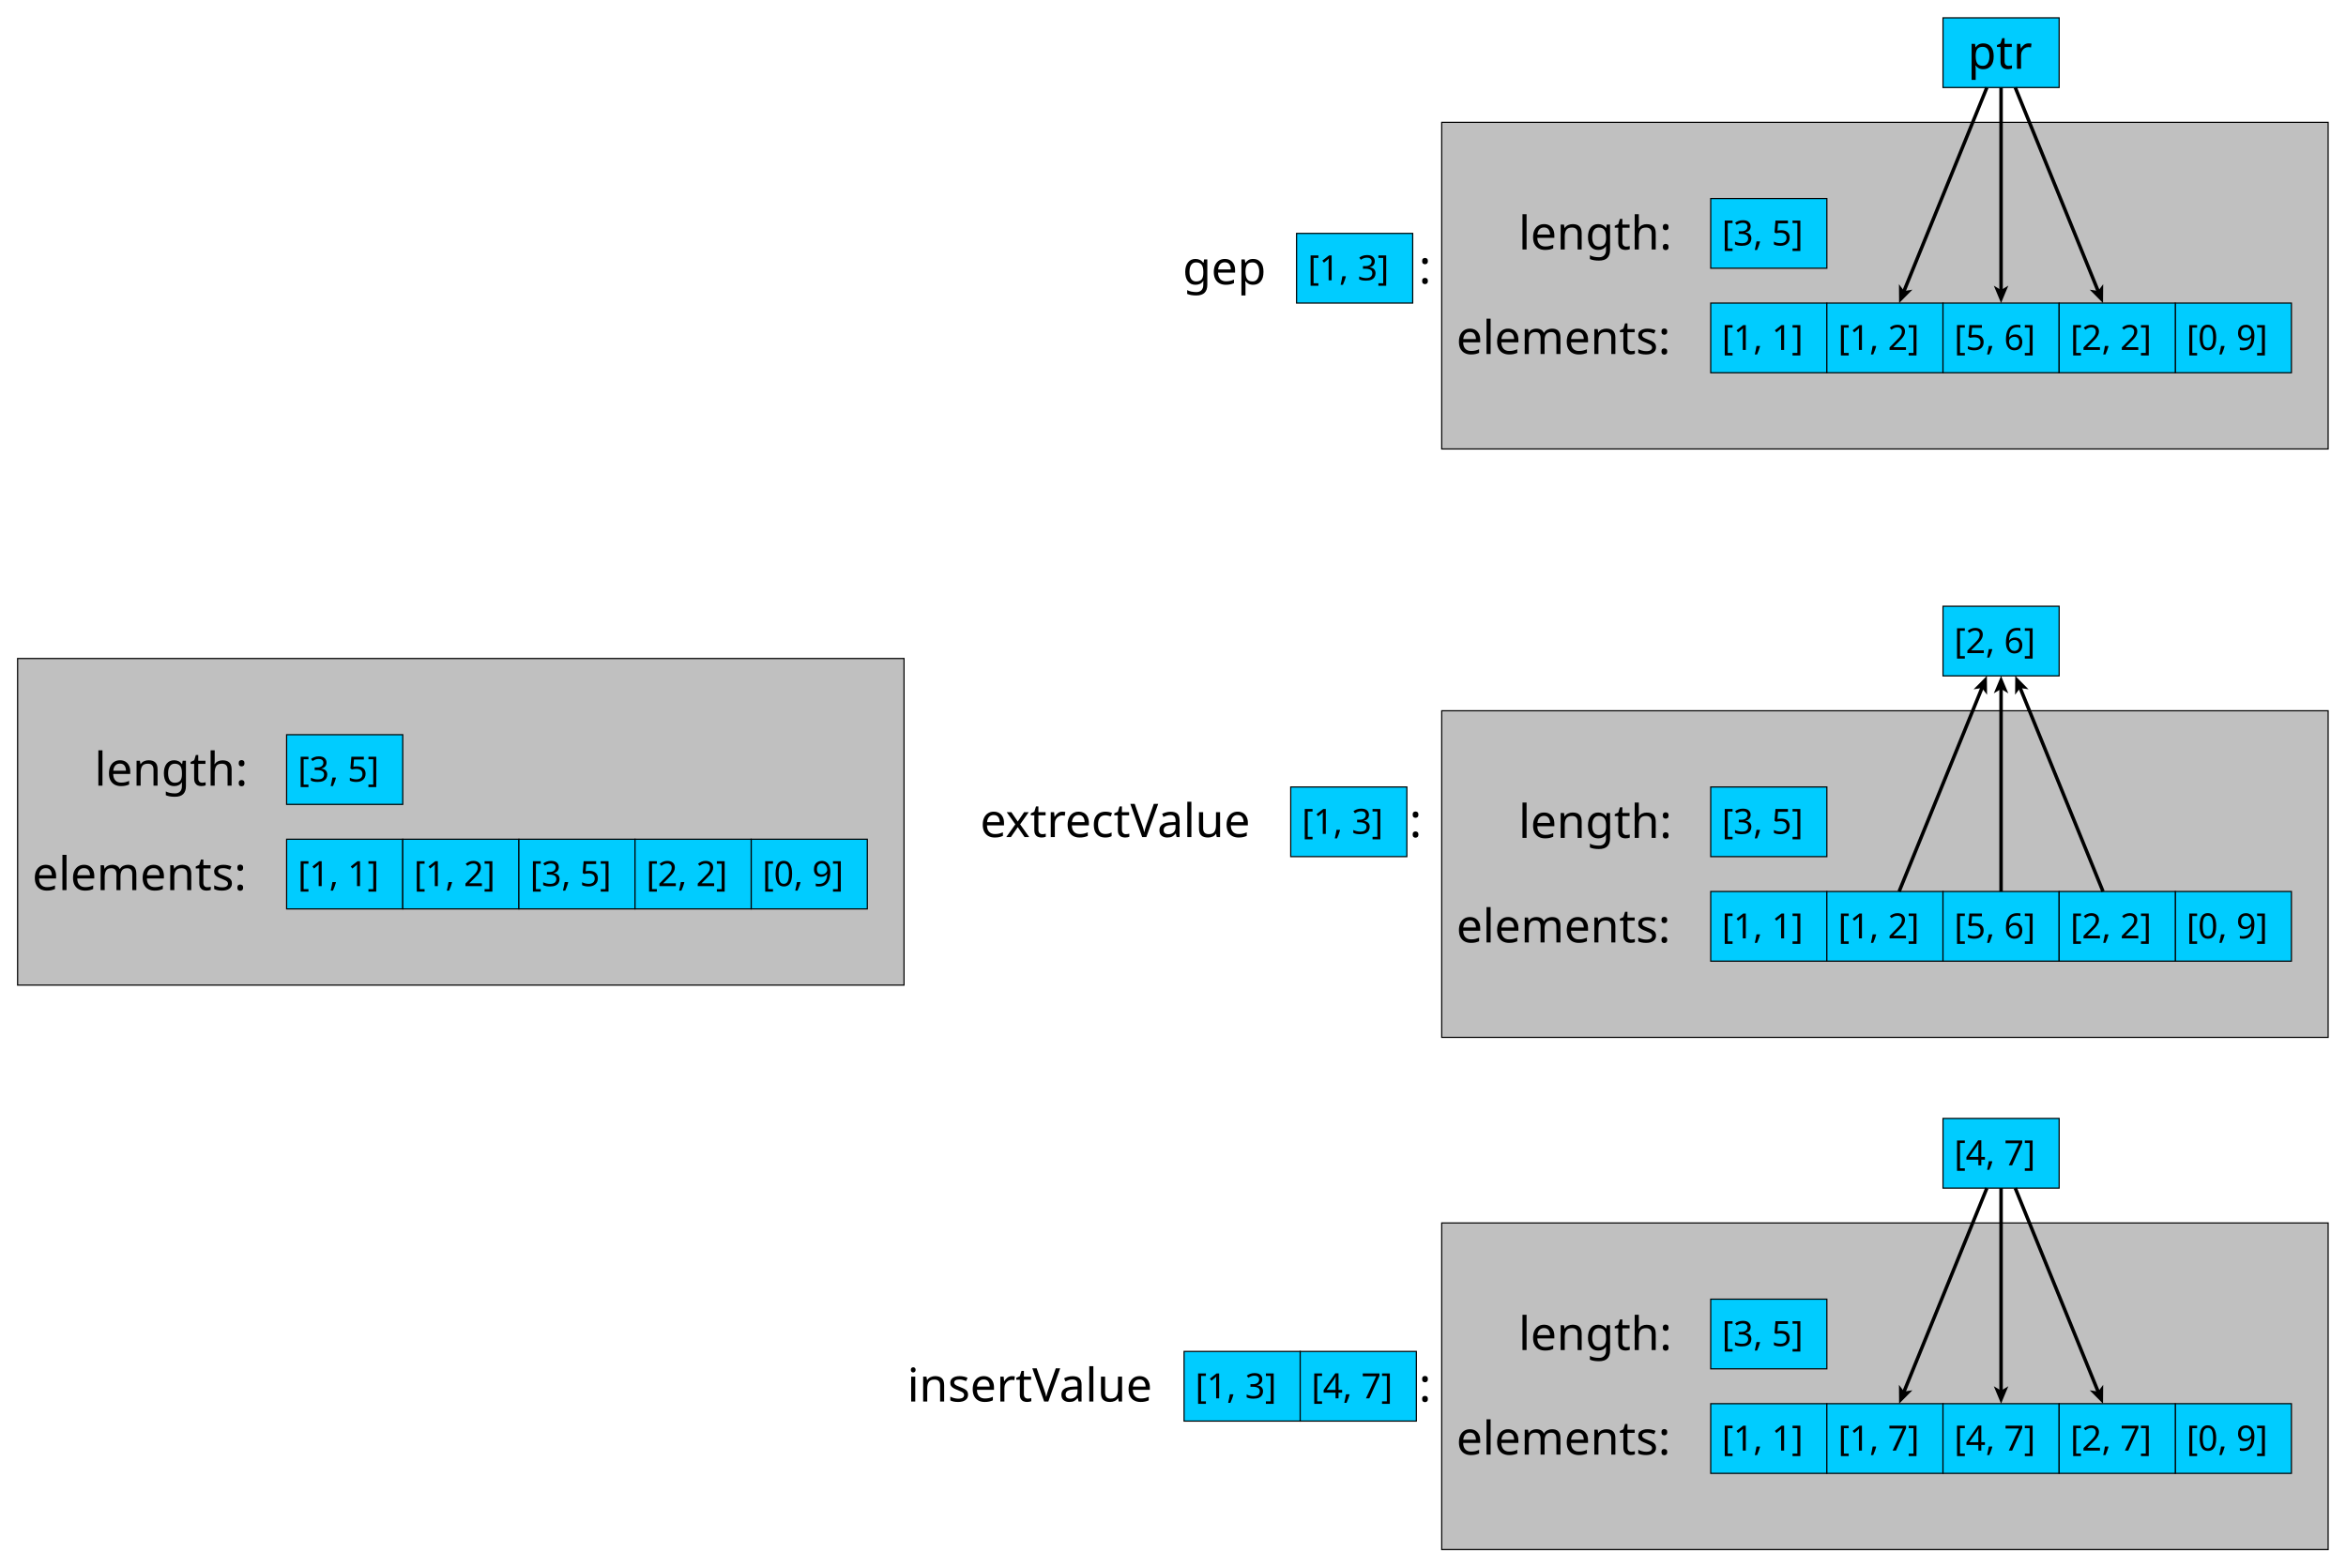
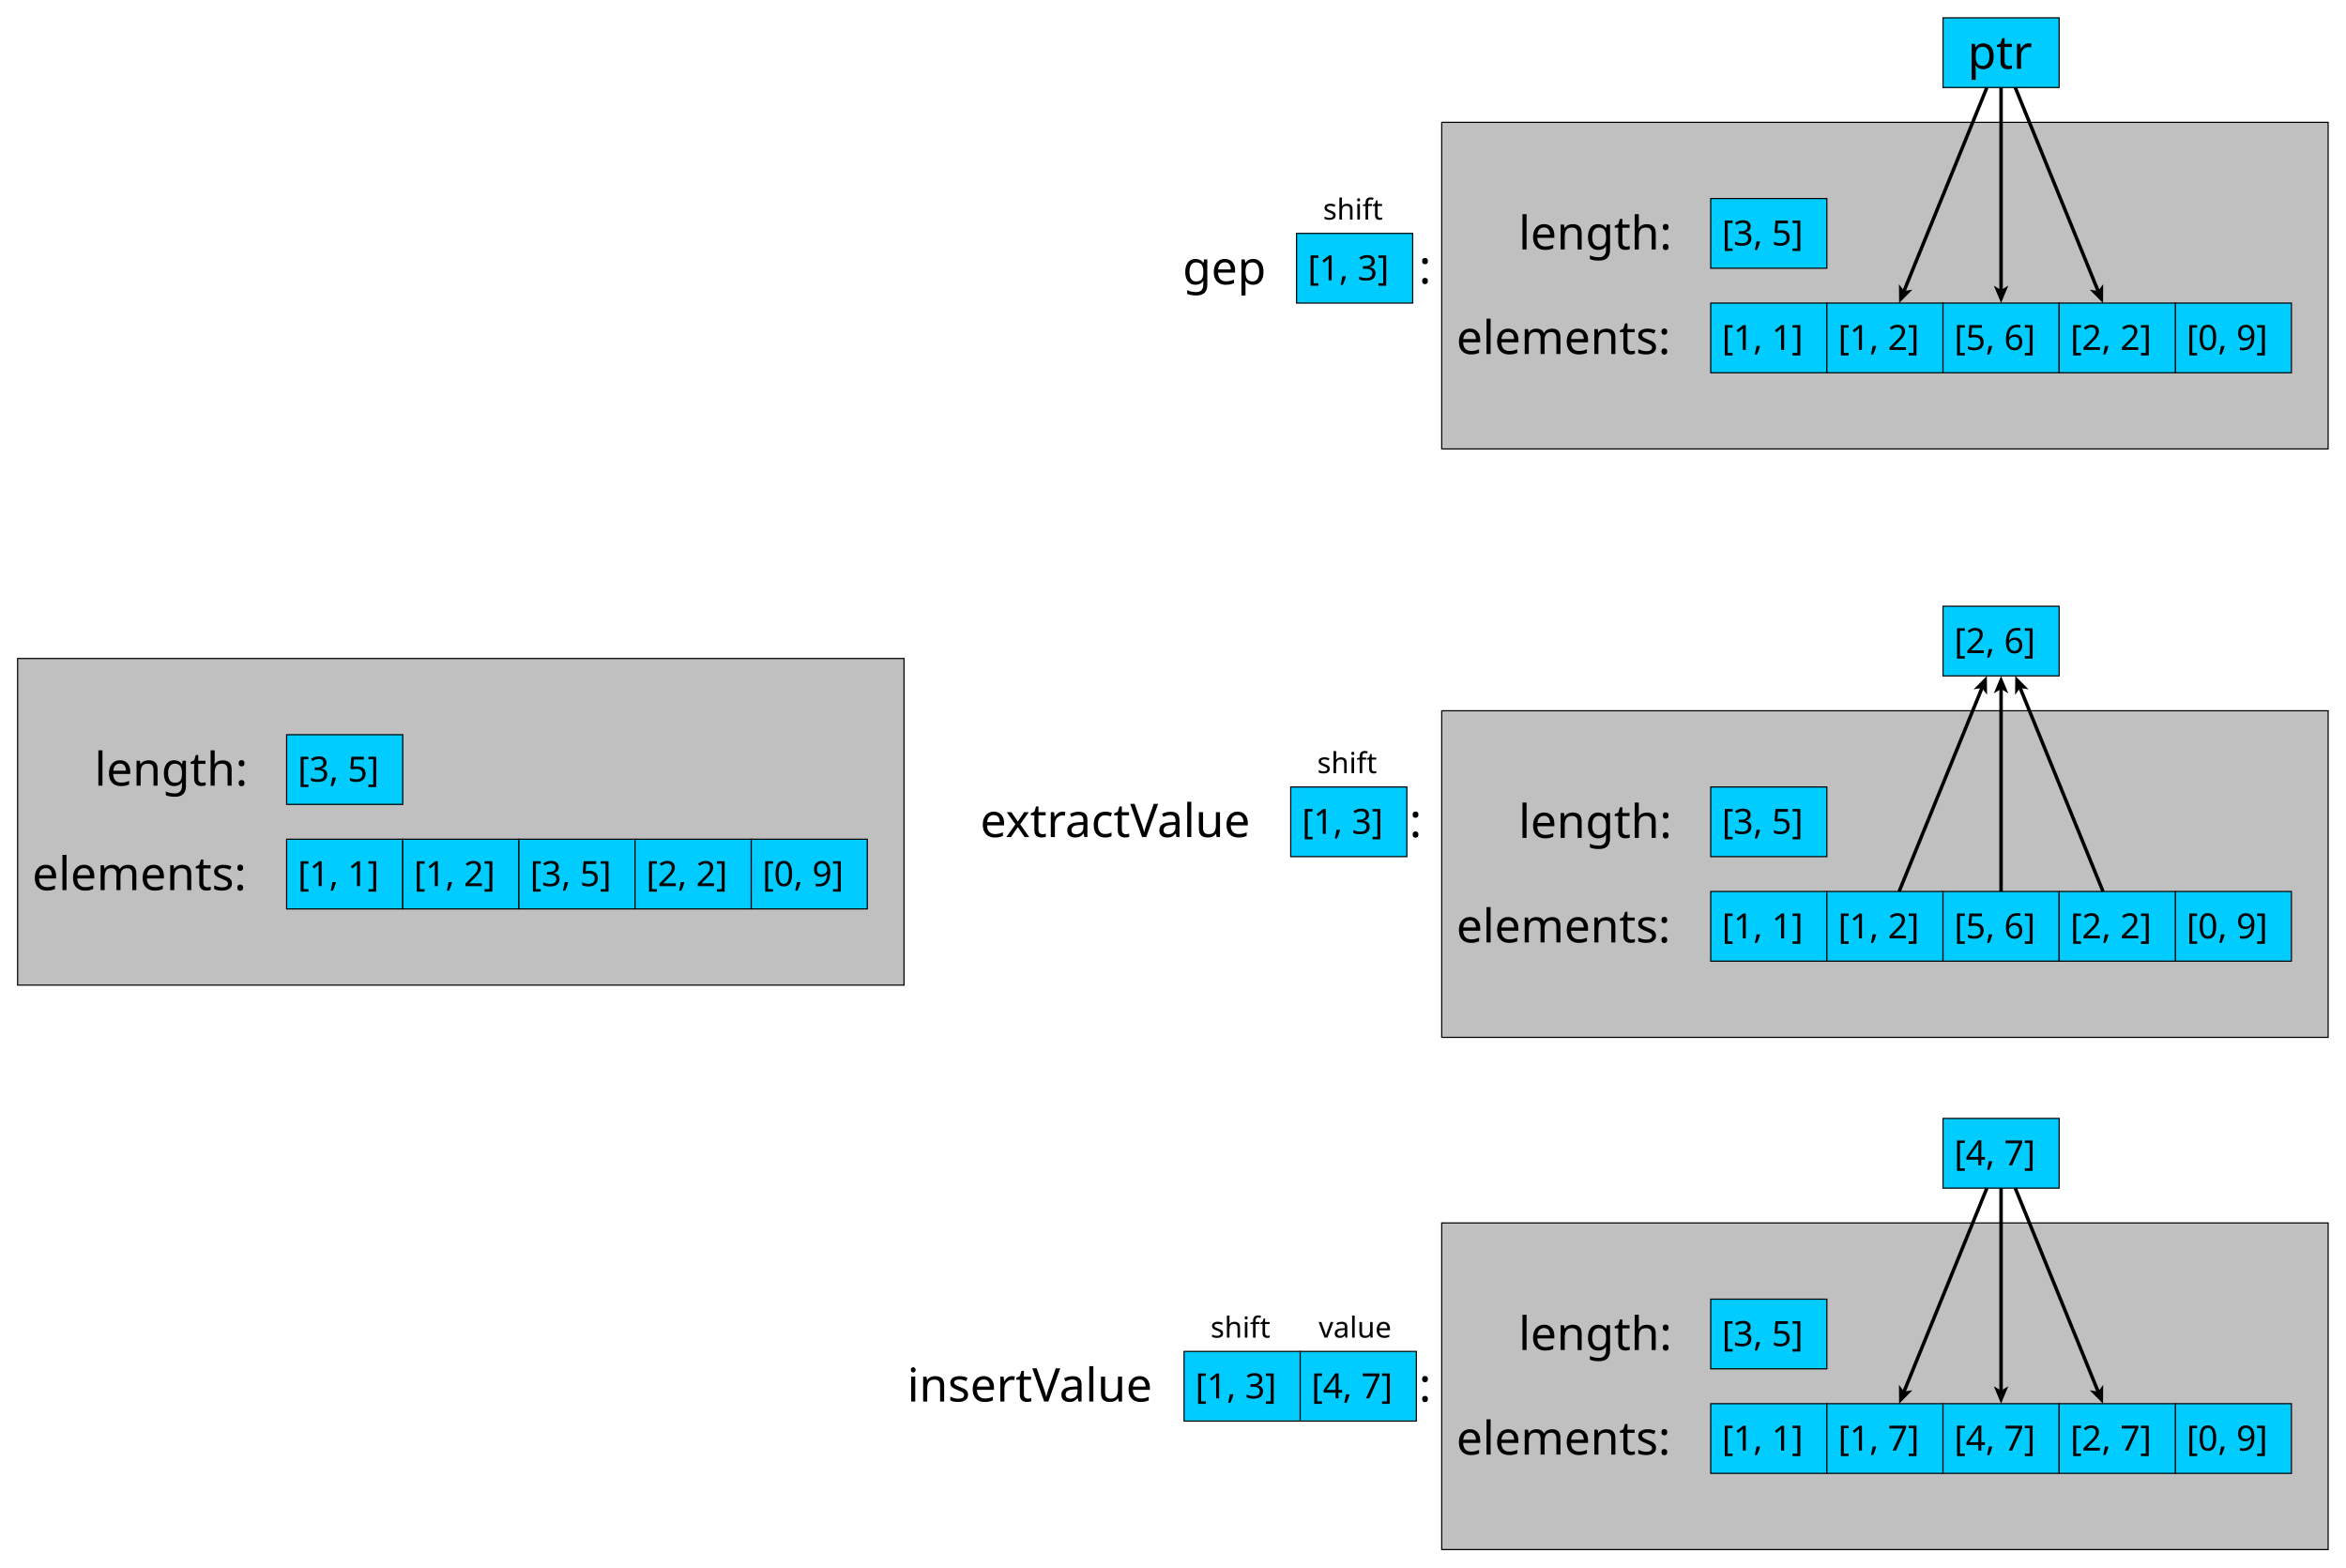
<svg xmlns="http://www.w3.org/2000/svg" fill-opacity="1" color-rendering="auto" color-interpolation="auto" text-rendering="auto" stroke="black" stroke-linecap="square" width="2020" stroke-miterlimit="10" shape-rendering="auto" stroke-opacity="1" fill="black" stroke-dasharray="none" font-weight="normal" stroke-width="1" height="1350" font-family="'Dialog'" font-style="normal" stroke-linejoin="miter" font-size="12px" stroke-dashoffset="0" image-rendering="auto">
  <defs id="genericDefs" />
  <g>
    <defs id="defs1">
      <clipPath clipPathUnits="userSpaceOnUse" id="clipPath1">
        <path d="M0 0 L2020 0 L2020 1350 L0 1350 L0 0 Z" />
      </clipPath>
      <clipPath clipPathUnits="userSpaceOnUse" id="clipPath2">
        <path d="M-903 910 L1117 910 L1117 2260 L-903 2260 L-903 910 Z" />
      </clipPath>
    </defs>
    <g fill="silver" text-rendering="geometricPrecision" shape-rendering="geometricPrecision" transform="matrix(1,0,0,1,903,-910)" stroke="silver">
      <rect x="-887.836" width="763.25" height="281.25" y="1477.011" clip-path="url(#clipPath2)" stroke="none" />
    </g>
    <g text-rendering="geometricPrecision" stroke-miterlimit="1.45" shape-rendering="geometricPrecision" transform="matrix(1,0,0,1,903,-910)" stroke-linecap="butt">
      <rect fill="none" x="-887.836" width="763.25" height="281.25" y="1477.011" clip-path="url(#clipPath2)" />
    </g>
    <g fill="rgb(0,204,255)" text-rendering="geometricPrecision" shape-rendering="geometricPrecision" transform="matrix(1,0,0,1,903,-910)" stroke="rgb(0,204,255)">
      <rect x="-656.211" width="100" height="60" y="1632.636" clip-path="url(#clipPath2)" stroke="none" />
    </g>
    <g text-rendering="geometricPrecision" stroke-miterlimit="1.45" shape-rendering="geometricPrecision" transform="matrix(1,0,0,1,903,-910)" stroke-linecap="butt">
      <rect fill="none" x="-656.211" width="100" height="60" y="1632.636" clip-path="url(#clipPath2)" />
      <text x="-646.538" font-size="30px" y="1673.021" clip-path="url(#clipPath2)" font-family="sans-serif" stroke="none" xml:space="preserve">[1, 1]</text>
    </g>
    <g fill="rgb(0,204,255)" text-rendering="geometricPrecision" shape-rendering="geometricPrecision" transform="matrix(1,0,0,1,903,-910)" stroke="rgb(0,204,255)">
      <rect x="-556.211" width="100" height="60" y="1632.636" clip-path="url(#clipPath2)" stroke="none" />
    </g>
    <g text-rendering="geometricPrecision" stroke-miterlimit="1.45" shape-rendering="geometricPrecision" transform="matrix(1,0,0,1,903,-910)" stroke-linecap="butt">
      <rect fill="none" x="-556.211" width="100" height="60" y="1632.636" clip-path="url(#clipPath2)" />
      <text x="-546.538" font-size="30px" y="1673.021" clip-path="url(#clipPath2)" font-family="sans-serif" stroke="none" xml:space="preserve">[1, 2]</text>
    </g>
    <g fill="rgb(0,204,255)" text-rendering="geometricPrecision" shape-rendering="geometricPrecision" transform="matrix(1,0,0,1,903,-910)" stroke="rgb(0,204,255)">
      <rect x="-456.211" width="100" height="60" y="1632.636" clip-path="url(#clipPath2)" stroke="none" />
    </g>
    <g text-rendering="geometricPrecision" stroke-miterlimit="1.45" shape-rendering="geometricPrecision" transform="matrix(1,0,0,1,903,-910)" stroke-linecap="butt">
      <rect fill="none" x="-456.211" width="100" height="60" y="1632.636" clip-path="url(#clipPath2)" />
      <text x="-446.538" font-size="30px" y="1673.021" clip-path="url(#clipPath2)" font-family="sans-serif" stroke="none" xml:space="preserve">[3, 5]</text>
    </g>
    <g fill="rgb(0,204,255)" text-rendering="geometricPrecision" shape-rendering="geometricPrecision" transform="matrix(1,0,0,1,903,-910)" stroke="rgb(0,204,255)">
      <rect x="-256.211" width="100" height="60" y="1632.636" clip-path="url(#clipPath2)" stroke="none" />
    </g>
    <g text-rendering="geometricPrecision" stroke-miterlimit="1.45" shape-rendering="geometricPrecision" transform="matrix(1,0,0,1,903,-910)" stroke-linecap="butt">
      <rect fill="none" x="-256.211" width="100" height="60" y="1632.636" clip-path="url(#clipPath2)" />
      <text x="-246.538" font-size="30px" y="1673.021" clip-path="url(#clipPath2)" font-family="sans-serif" stroke="none" xml:space="preserve">[0, 9]</text>
    </g>
    <g fill="rgb(0,204,255)" text-rendering="geometricPrecision" shape-rendering="geometricPrecision" transform="matrix(1,0,0,1,903,-910)" stroke="rgb(0,204,255)">
      <rect x="-356.211" width="100" height="60" y="1632.636" clip-path="url(#clipPath2)" stroke="none" />
    </g>
    <g text-rendering="geometricPrecision" stroke-miterlimit="1.45" shape-rendering="geometricPrecision" transform="matrix(1,0,0,1,903,-910)" stroke-linecap="butt">
      <rect fill="none" x="-356.211" width="100" height="60" y="1632.636" clip-path="url(#clipPath2)" />
      <text x="-346.538" font-size="30px" y="1673.021" clip-path="url(#clipPath2)" font-family="sans-serif" stroke="none" xml:space="preserve">[2, 2]</text>
    </g>
    <g fill="rgb(0,204,255)" text-rendering="geometricPrecision" shape-rendering="geometricPrecision" transform="matrix(1,0,0,1,903,-910)" stroke="rgb(0,204,255)">
      <rect x="-656.211" width="100" height="60" y="1542.636" clip-path="url(#clipPath2)" stroke="none" />
    </g>
    <g text-rendering="geometricPrecision" stroke-miterlimit="1.45" shape-rendering="geometricPrecision" transform="matrix(1,0,0,1,903,-910)" stroke-linecap="butt">
      <rect fill="none" x="-656.211" width="100" height="60" y="1542.636" clip-path="url(#clipPath2)" />
      <text x="-646.538" font-size="30px" y="1583.021" clip-path="url(#clipPath2)" font-family="sans-serif" stroke="none" xml:space="preserve">[3, 5]</text>
      <text x="-821.7" font-size="40px" y="1586.483" clip-path="url(#clipPath2)" font-family="sans-serif" stroke="none" xml:space="preserve">length:</text>
      <text x="-875.215" font-size="40px" y="1676.483" clip-path="url(#clipPath2)" font-family="sans-serif" stroke="none" xml:space="preserve">elements:</text>
      <text x="115.34" font-size="40px" y="1154.818" clip-path="url(#clipPath2)" font-family="sans-serif" stroke="none" xml:space="preserve">gep</text>
    </g>
    <g fill="rgb(0,204,255)" text-rendering="geometricPrecision" shape-rendering="geometricPrecision" transform="matrix(1,0,0,1,903,-910)" stroke="rgb(0,204,255)">
      <rect x="213.394" width="100" height="60" y="1110.97" clip-path="url(#clipPath2)" stroke="none" />
    </g>
    <g text-rendering="geometricPrecision" stroke-miterlimit="1.45" shape-rendering="geometricPrecision" transform="matrix(1,0,0,1,903,-910)" stroke-linecap="butt">
      <rect fill="none" x="213.394" width="100" height="60" y="1110.97" clip-path="url(#clipPath2)" />
      <text x="223.067" font-size="30px" y="1151.356" clip-path="url(#clipPath2)" font-family="sans-serif" stroke="none" xml:space="preserve">[1, 3]</text>
+       <text x="236.185" font-size="25px" y="1099.075" clip-path="url(#clipPath2)" font-family="sans-serif" stroke="none" xml:space="preserve">shift</text>
    </g>
    <g fill="silver" text-rendering="geometricPrecision" shape-rendering="geometricPrecision" transform="matrix(1,0,0,1,903,-910)" stroke="silver">
      <rect x="338.375" width="763.25" height="281.25" y="1015.346" clip-path="url(#clipPath2)" stroke="none" />
    </g>
    <g text-rendering="geometricPrecision" stroke-miterlimit="1.45" shape-rendering="geometricPrecision" transform="matrix(1,0,0,1,903,-910)" stroke-linecap="butt">
      <rect fill="none" x="338.375" width="763.25" height="281.25" y="1015.346" clip-path="url(#clipPath2)" />
    </g>
    <g fill="rgb(0,204,255)" text-rendering="geometricPrecision" shape-rendering="geometricPrecision" transform="matrix(1,0,0,1,903,-910)" stroke="rgb(0,204,255)">
      <rect x="570" width="100" height="60" y="1170.97" clip-path="url(#clipPath2)" stroke="none" />
    </g>
    <g text-rendering="geometricPrecision" stroke-miterlimit="1.45" shape-rendering="geometricPrecision" transform="matrix(1,0,0,1,903,-910)" stroke-linecap="butt">
      <rect fill="none" x="570" width="100" height="60" y="1170.97" clip-path="url(#clipPath2)" />
      <text x="579.673" font-size="30px" y="1211.356" clip-path="url(#clipPath2)" font-family="sans-serif" stroke="none" xml:space="preserve">[1, 1]</text>
    </g>
    <g fill="rgb(0,204,255)" text-rendering="geometricPrecision" shape-rendering="geometricPrecision" transform="matrix(1,0,0,1,903,-910)" stroke="rgb(0,204,255)">
      <rect x="670" width="100" height="60" y="1170.97" clip-path="url(#clipPath2)" stroke="none" />
    </g>
    <g text-rendering="geometricPrecision" stroke-miterlimit="1.45" shape-rendering="geometricPrecision" transform="matrix(1,0,0,1,903,-910)" stroke-linecap="butt">
      <rect fill="none" x="670" width="100" height="60" y="1170.97" clip-path="url(#clipPath2)" />
      <text x="679.673" font-size="30px" y="1211.356" clip-path="url(#clipPath2)" font-family="sans-serif" stroke="none" xml:space="preserve">[1, 2]</text>
    </g>
    <g fill="rgb(0,204,255)" text-rendering="geometricPrecision" shape-rendering="geometricPrecision" transform="matrix(1,0,0,1,903,-910)" stroke="rgb(0,204,255)">
      <rect x="770" width="100" height="60" y="1170.97" clip-path="url(#clipPath2)" stroke="none" />
    </g>
    <g text-rendering="geometricPrecision" stroke-miterlimit="1.45" shape-rendering="geometricPrecision" transform="matrix(1,0,0,1,903,-910)" stroke-linecap="butt">
      <rect fill="none" x="770" width="100" height="60" y="1170.97" clip-path="url(#clipPath2)" />
      <text x="779.673" font-size="30px" y="1211.356" clip-path="url(#clipPath2)" font-family="sans-serif" stroke="none" xml:space="preserve">[5, 6]</text>
    </g>
    <g fill="rgb(0,204,255)" text-rendering="geometricPrecision" shape-rendering="geometricPrecision" transform="matrix(1,0,0,1,903,-910)" stroke="rgb(0,204,255)">
      <rect x="970" width="100" height="60" y="1170.97" clip-path="url(#clipPath2)" stroke="none" />
    </g>
    <g text-rendering="geometricPrecision" stroke-miterlimit="1.45" shape-rendering="geometricPrecision" transform="matrix(1,0,0,1,903,-910)" stroke-linecap="butt">
      <rect fill="none" x="970" width="100" height="60" y="1170.97" clip-path="url(#clipPath2)" />
      <text x="979.673" font-size="30px" y="1211.356" clip-path="url(#clipPath2)" font-family="sans-serif" stroke="none" xml:space="preserve">[0, 9]</text>
    </g>
    <g fill="rgb(0,204,255)" text-rendering="geometricPrecision" shape-rendering="geometricPrecision" transform="matrix(1,0,0,1,903,-910)" stroke="rgb(0,204,255)">
      <rect x="870" width="100" height="60" y="1170.97" clip-path="url(#clipPath2)" stroke="none" />
    </g>
    <g text-rendering="geometricPrecision" stroke-miterlimit="1.45" shape-rendering="geometricPrecision" transform="matrix(1,0,0,1,903,-910)" stroke-linecap="butt">
      <rect fill="none" x="870" width="100" height="60" y="1170.97" clip-path="url(#clipPath2)" />
      <text x="879.673" font-size="30px" y="1211.356" clip-path="url(#clipPath2)" font-family="sans-serif" stroke="none" xml:space="preserve">[2, 2]</text>
    </g>
    <g fill="rgb(0,204,255)" text-rendering="geometricPrecision" shape-rendering="geometricPrecision" transform="matrix(1,0,0,1,903,-910)" stroke="rgb(0,204,255)">
      <rect x="570" width="100" height="60" y="1080.97" clip-path="url(#clipPath2)" stroke="none" />
    </g>
    <g text-rendering="geometricPrecision" stroke-miterlimit="1.45" shape-rendering="geometricPrecision" transform="matrix(1,0,0,1,903,-910)" stroke-linecap="butt">
      <rect fill="none" x="570" width="100" height="60" y="1080.97" clip-path="url(#clipPath2)" />
      <text x="579.673" font-size="30px" y="1121.356" clip-path="url(#clipPath2)" font-family="sans-serif" stroke="none" xml:space="preserve">[3, 5]</text>
      <text x="404.512" font-size="40px" y="1124.818" clip-path="url(#clipPath2)" font-family="sans-serif" stroke="none" xml:space="preserve">length:</text>
      <text x="350.996" font-size="40px" y="1214.818" clip-path="url(#clipPath2)" font-family="sans-serif" stroke="none" xml:space="preserve">elements:</text>
    </g>
    <g fill="rgb(0,204,255)" text-rendering="geometricPrecision" shape-rendering="geometricPrecision" transform="matrix(1,0,0,1,903,-910)" stroke="rgb(0,204,255)">
      <rect x="770" width="100" height="60" y="925.346" clip-path="url(#clipPath2)" stroke="none" />
    </g>
    <g text-rendering="geometricPrecision" stroke-miterlimit="1.45" shape-rendering="geometricPrecision" transform="matrix(1,0,0,1,903,-910)" stroke-linecap="butt">
      <rect fill="none" x="770" width="100" height="60" y="925.346" clip-path="url(#clipPath2)" />
      <text x="791.24" font-size="40px" y="969.193" clip-path="url(#clipPath2)" font-family="sans-serif" stroke="none" xml:space="preserve">ptr</text>
-       <text x="-59.02" font-size="40px" y="1630.764" clip-path="url(#clipPath2)" font-family="sans-serif" stroke="none" xml:space="preserve">extrectValue</text>
+       <text x="-58.974" font-size="40px" y="1630.764" clip-path="url(#clipPath2)" font-family="sans-serif" stroke="none" xml:space="preserve">extractValue</text>
    </g>
    <g fill="rgb(0,204,255)" text-rendering="geometricPrecision" shape-rendering="geometricPrecision" transform="matrix(1,0,0,1,903,-910)" stroke="rgb(0,204,255)">
      <rect x="208.363" width="100" height="60" y="1587.636" clip-path="url(#clipPath2)" stroke="none" />
    </g>
    <g text-rendering="geometricPrecision" stroke-miterlimit="1.45" shape-rendering="geometricPrecision" transform="matrix(1,0,0,1,903,-910)" stroke-linecap="butt">
      <rect fill="none" x="208.363" width="100" height="60" y="1587.636" clip-path="url(#clipPath2)" />
      <text x="218.036" font-size="30px" y="1628.021" clip-path="url(#clipPath2)" font-family="sans-serif" stroke="none" xml:space="preserve">[1, 3]</text>
+       <text x="231.154" font-size="25px" y="1575.739" clip-path="url(#clipPath2)" font-family="sans-serif" stroke="none" xml:space="preserve">shift</text>
    </g>
    <g fill="silver" text-rendering="geometricPrecision" shape-rendering="geometricPrecision" transform="matrix(1,0,0,1,903,-910)" stroke="silver">
      <rect x="338.375" width="763.25" height="281.25" y="1522.011" clip-path="url(#clipPath2)" stroke="none" />
    </g>
    <g text-rendering="geometricPrecision" stroke-miterlimit="1.45" shape-rendering="geometricPrecision" transform="matrix(1,0,0,1,903,-910)" stroke-linecap="butt">
      <rect fill="none" x="338.375" width="763.25" height="281.25" y="1522.011" clip-path="url(#clipPath2)" />
    </g>
    <g fill="rgb(0,204,255)" text-rendering="geometricPrecision" shape-rendering="geometricPrecision" transform="matrix(1,0,0,1,903,-910)" stroke="rgb(0,204,255)">
      <rect x="570" width="100" height="60" y="1677.636" clip-path="url(#clipPath2)" stroke="none" />
    </g>
    <g text-rendering="geometricPrecision" stroke-miterlimit="1.45" shape-rendering="geometricPrecision" transform="matrix(1,0,0,1,903,-910)" stroke-linecap="butt">
      <rect fill="none" x="570" width="100" height="60" y="1677.636" clip-path="url(#clipPath2)" />
      <text x="579.673" font-size="30px" y="1718.021" clip-path="url(#clipPath2)" font-family="sans-serif" stroke="none" xml:space="preserve">[1, 1]</text>
    </g>
    <g fill="rgb(0,204,255)" text-rendering="geometricPrecision" shape-rendering="geometricPrecision" transform="matrix(1,0,0,1,903,-910)" stroke="rgb(0,204,255)">
      <rect x="670" width="100" height="60" y="1677.636" clip-path="url(#clipPath2)" stroke="none" />
    </g>
    <g text-rendering="geometricPrecision" stroke-miterlimit="1.45" shape-rendering="geometricPrecision" transform="matrix(1,0,0,1,903,-910)" stroke-linecap="butt">
      <rect fill="none" x="670" width="100" height="60" y="1677.636" clip-path="url(#clipPath2)" />
      <text x="679.673" font-size="30px" y="1718.021" clip-path="url(#clipPath2)" font-family="sans-serif" stroke="none" xml:space="preserve">[1, 2]</text>
    </g>
    <g fill="rgb(0,204,255)" text-rendering="geometricPrecision" shape-rendering="geometricPrecision" transform="matrix(1,0,0,1,903,-910)" stroke="rgb(0,204,255)">
      <rect x="770" width="100" height="60" y="1677.636" clip-path="url(#clipPath2)" stroke="none" />
    </g>
    <g text-rendering="geometricPrecision" stroke-miterlimit="1.45" shape-rendering="geometricPrecision" transform="matrix(1,0,0,1,903,-910)" stroke-linecap="butt">
      <rect fill="none" x="770" width="100" height="60" y="1677.636" clip-path="url(#clipPath2)" />
      <text x="779.673" font-size="30px" y="1718.021" clip-path="url(#clipPath2)" font-family="sans-serif" stroke="none" xml:space="preserve">[5, 6]</text>
    </g>
    <g fill="rgb(0,204,255)" text-rendering="geometricPrecision" shape-rendering="geometricPrecision" transform="matrix(1,0,0,1,903,-910)" stroke="rgb(0,204,255)">
      <rect x="970" width="100" height="60" y="1677.636" clip-path="url(#clipPath2)" stroke="none" />
    </g>
    <g text-rendering="geometricPrecision" stroke-miterlimit="1.45" shape-rendering="geometricPrecision" transform="matrix(1,0,0,1,903,-910)" stroke-linecap="butt">
      <rect fill="none" x="970" width="100" height="60" y="1677.636" clip-path="url(#clipPath2)" />
      <text x="979.673" font-size="30px" y="1718.021" clip-path="url(#clipPath2)" font-family="sans-serif" stroke="none" xml:space="preserve">[0, 9]</text>
    </g>
    <g fill="rgb(0,204,255)" text-rendering="geometricPrecision" shape-rendering="geometricPrecision" transform="matrix(1,0,0,1,903,-910)" stroke="rgb(0,204,255)">
      <rect x="870" width="100" height="60" y="1677.636" clip-path="url(#clipPath2)" stroke="none" />
    </g>
    <g text-rendering="geometricPrecision" stroke-miterlimit="1.45" shape-rendering="geometricPrecision" transform="matrix(1,0,0,1,903,-910)" stroke-linecap="butt">
      <rect fill="none" x="870" width="100" height="60" y="1677.636" clip-path="url(#clipPath2)" />
      <text x="879.673" font-size="30px" y="1718.021" clip-path="url(#clipPath2)" font-family="sans-serif" stroke="none" xml:space="preserve">[2, 2]</text>
    </g>
    <g fill="rgb(0,204,255)" text-rendering="geometricPrecision" shape-rendering="geometricPrecision" transform="matrix(1,0,0,1,903,-910)" stroke="rgb(0,204,255)">
      <rect x="570" width="100" height="60" y="1587.636" clip-path="url(#clipPath2)" stroke="none" />
    </g>
    <g text-rendering="geometricPrecision" stroke-miterlimit="1.45" shape-rendering="geometricPrecision" transform="matrix(1,0,0,1,903,-910)" stroke-linecap="butt">
      <rect fill="none" x="570" width="100" height="60" y="1587.636" clip-path="url(#clipPath2)" />
      <text x="579.673" font-size="30px" y="1628.021" clip-path="url(#clipPath2)" font-family="sans-serif" stroke="none" xml:space="preserve">[3, 5]</text>
      <text x="404.512" font-size="40px" y="1631.483" clip-path="url(#clipPath2)" font-family="sans-serif" stroke="none" xml:space="preserve">length:</text>
      <text x="350.996" font-size="40px" y="1721.483" clip-path="url(#clipPath2)" font-family="sans-serif" stroke="none" xml:space="preserve">elements:</text>
    </g>
    <g fill="rgb(0,204,255)" text-rendering="geometricPrecision" shape-rendering="geometricPrecision" transform="matrix(1,0,0,1,903,-910)" stroke="rgb(0,204,255)">
      <rect x="770" width="100" height="60" y="1432.011" clip-path="url(#clipPath2)" stroke="none" />
    </g>
    <g text-rendering="geometricPrecision" stroke-miterlimit="1.45" shape-rendering="geometricPrecision" transform="matrix(1,0,0,1,903,-910)" stroke-linecap="butt">
      <rect fill="none" x="770" width="100" height="60" y="1432.011" clip-path="url(#clipPath2)" />
      <text x="779.673" font-size="30px" y="1472.396" clip-path="url(#clipPath2)" font-family="sans-serif" stroke="none" xml:space="preserve">[2, 6]</text>
      <text x="-121.857" font-size="40px" y="2116.804" clip-path="url(#clipPath2)" font-family="sans-serif" stroke="none" xml:space="preserve">insertValue</text>
    </g>
    <g fill="rgb(0,204,255)" text-rendering="geometricPrecision" shape-rendering="geometricPrecision" transform="matrix(1,0,0,1,903,-910)" stroke="rgb(0,204,255)">
      <rect x="116.531" width="100" height="60" y="2073.675" clip-path="url(#clipPath2)" stroke="none" />
    </g>
    <g text-rendering="geometricPrecision" stroke-miterlimit="1.45" shape-rendering="geometricPrecision" transform="matrix(1,0,0,1,903,-910)" stroke-linecap="butt">
      <rect fill="none" x="116.531" width="100" height="60" y="2073.675" clip-path="url(#clipPath2)" />
      <text x="126.204" font-size="30px" y="2114.061" clip-path="url(#clipPath2)" font-family="sans-serif" stroke="none" xml:space="preserve">[1, 3]</text>
+       <text x="139.322" font-size="25px" y="2061.78" clip-path="url(#clipPath2)" font-family="sans-serif" stroke="none" xml:space="preserve">shift</text>
    </g>
    <g fill="rgb(0,204,255)" text-rendering="geometricPrecision" shape-rendering="geometricPrecision" transform="matrix(1,0,0,1,903,-910)" stroke="rgb(0,204,255)">
      <rect x="216.531" width="100" height="60" y="2073.675" clip-path="url(#clipPath2)" stroke="none" />
    </g>
    <g text-rendering="geometricPrecision" stroke-miterlimit="1.45" shape-rendering="geometricPrecision" transform="matrix(1,0,0,1,903,-910)" stroke-linecap="butt">
      <rect fill="none" x="216.531" width="100" height="60" y="2073.675" clip-path="url(#clipPath2)" />
      <text x="226.204" font-size="30px" y="2114.061" clip-path="url(#clipPath2)" font-family="sans-serif" stroke="none" xml:space="preserve">[4, 7]</text>
+       <text x="232.388" font-size="25px" y="2061.78" clip-path="url(#clipPath2)" font-family="sans-serif" stroke="none" xml:space="preserve">value</text>
    </g>
    <g fill="silver" text-rendering="geometricPrecision" shape-rendering="geometricPrecision" transform="matrix(1,0,0,1,903,-910)" stroke="silver">
      <rect x="338.375" width="763.25" height="281.25" y="1963.05" clip-path="url(#clipPath2)" stroke="none" />
    </g>
    <g text-rendering="geometricPrecision" stroke-miterlimit="1.45" shape-rendering="geometricPrecision" transform="matrix(1,0,0,1,903,-910)" stroke-linecap="butt">
      <rect fill="none" x="338.375" width="763.25" height="281.25" y="1963.05" clip-path="url(#clipPath2)" />
    </g>
    <g fill="rgb(0,204,255)" text-rendering="geometricPrecision" shape-rendering="geometricPrecision" transform="matrix(1,0,0,1,903,-910)" stroke="rgb(0,204,255)">
      <rect x="570" width="100" height="60" y="2118.675" clip-path="url(#clipPath2)" stroke="none" />
    </g>
    <g text-rendering="geometricPrecision" stroke-miterlimit="1.45" shape-rendering="geometricPrecision" transform="matrix(1,0,0,1,903,-910)" stroke-linecap="butt">
      <rect fill="none" x="570" width="100" height="60" y="2118.675" clip-path="url(#clipPath2)" />
      <text x="579.673" font-size="30px" y="2159.061" clip-path="url(#clipPath2)" font-family="sans-serif" stroke="none" xml:space="preserve">[1, 1]</text>
    </g>
    <g fill="rgb(0,204,255)" text-rendering="geometricPrecision" shape-rendering="geometricPrecision" transform="matrix(1,0,0,1,903,-910)" stroke="rgb(0,204,255)">
      <rect x="670" width="100" height="60" y="2118.675" clip-path="url(#clipPath2)" stroke="none" />
    </g>
    <g text-rendering="geometricPrecision" stroke-miterlimit="1.45" shape-rendering="geometricPrecision" transform="matrix(1,0,0,1,903,-910)" stroke-linecap="butt">
      <rect fill="none" x="670" width="100" height="60" y="2118.675" clip-path="url(#clipPath2)" />
      <text x="679.673" font-size="30px" y="2159.061" clip-path="url(#clipPath2)" font-family="sans-serif" stroke="none" xml:space="preserve">[1, 7]</text>
    </g>
    <g fill="rgb(0,204,255)" text-rendering="geometricPrecision" shape-rendering="geometricPrecision" transform="matrix(1,0,0,1,903,-910)" stroke="rgb(0,204,255)">
      <rect x="770" width="100" height="60" y="2118.675" clip-path="url(#clipPath2)" stroke="none" />
    </g>
    <g text-rendering="geometricPrecision" stroke-miterlimit="1.45" shape-rendering="geometricPrecision" transform="matrix(1,0,0,1,903,-910)" stroke-linecap="butt">
      <rect fill="none" x="770" width="100" height="60" y="2118.675" clip-path="url(#clipPath2)" />
      <text x="779.673" font-size="30px" y="2159.061" clip-path="url(#clipPath2)" font-family="sans-serif" stroke="none" xml:space="preserve">[4, 7]</text>
    </g>
    <g fill="rgb(0,204,255)" text-rendering="geometricPrecision" shape-rendering="geometricPrecision" transform="matrix(1,0,0,1,903,-910)" stroke="rgb(0,204,255)">
      <rect x="970" width="100" height="60" y="2118.675" clip-path="url(#clipPath2)" stroke="none" />
    </g>
    <g text-rendering="geometricPrecision" stroke-miterlimit="1.45" shape-rendering="geometricPrecision" transform="matrix(1,0,0,1,903,-910)" stroke-linecap="butt">
      <rect fill="none" x="970" width="100" height="60" y="2118.675" clip-path="url(#clipPath2)" />
      <text x="979.673" font-size="30px" y="2159.061" clip-path="url(#clipPath2)" font-family="sans-serif" stroke="none" xml:space="preserve">[0, 9]</text>
    </g>
    <g fill="rgb(0,204,255)" text-rendering="geometricPrecision" shape-rendering="geometricPrecision" transform="matrix(1,0,0,1,903,-910)" stroke="rgb(0,204,255)">
      <rect x="870" width="100" height="60" y="2118.675" clip-path="url(#clipPath2)" stroke="none" />
    </g>
    <g text-rendering="geometricPrecision" stroke-miterlimit="1.45" shape-rendering="geometricPrecision" transform="matrix(1,0,0,1,903,-910)" stroke-linecap="butt">
      <rect fill="none" x="870" width="100" height="60" y="2118.675" clip-path="url(#clipPath2)" />
      <text x="879.673" font-size="30px" y="2159.061" clip-path="url(#clipPath2)" font-family="sans-serif" stroke="none" xml:space="preserve">[2, 7]</text>
    </g>
    <g fill="rgb(0,204,255)" text-rendering="geometricPrecision" shape-rendering="geometricPrecision" transform="matrix(1,0,0,1,903,-910)" stroke="rgb(0,204,255)">
      <rect x="570" width="100" height="60" y="2028.675" clip-path="url(#clipPath2)" stroke="none" />
    </g>
    <g text-rendering="geometricPrecision" stroke-miterlimit="1.45" shape-rendering="geometricPrecision" transform="matrix(1,0,0,1,903,-910)" stroke-linecap="butt">
      <rect fill="none" x="570" width="100" height="60" y="2028.675" clip-path="url(#clipPath2)" />
      <text x="579.673" font-size="30px" y="2069.061" clip-path="url(#clipPath2)" font-family="sans-serif" stroke="none" xml:space="preserve">[3, 5]</text>
      <text x="404.512" font-size="40px" y="2072.523" clip-path="url(#clipPath2)" font-family="sans-serif" stroke="none" xml:space="preserve">length:</text>
      <text x="350.996" font-size="40px" y="2162.523" clip-path="url(#clipPath2)" font-family="sans-serif" stroke="none" xml:space="preserve">elements:</text>
    </g>
    <g fill="rgb(0,204,255)" text-rendering="geometricPrecision" shape-rendering="geometricPrecision" transform="matrix(1,0,0,1,903,-910)" stroke="rgb(0,204,255)">
      <rect x="770" width="100" height="60" y="1873.05" clip-path="url(#clipPath2)" stroke="none" />
    </g>
    <g text-rendering="geometricPrecision" stroke-miterlimit="1.45" shape-rendering="geometricPrecision" transform="matrix(1,0,0,1,903,-910)" stroke-linecap="butt">
      <rect fill="none" x="770" width="100" height="60" y="1873.05" clip-path="url(#clipPath2)" />
      <text x="779.673" font-size="30px" y="1913.436" clip-path="url(#clipPath2)" font-family="sans-serif" stroke="none" xml:space="preserve">[4, 7]</text>
      <text x="310.478" font-size="40px" y="1630.764" clip-path="url(#clipPath2)" font-family="sans-serif" stroke="none" xml:space="preserve">:</text>
      <text x="318.634" font-size="40px" y="1154.1" clip-path="url(#clipPath2)" font-family="sans-serif" stroke="none" xml:space="preserve">:</text>
      <text x="318.634" font-size="40px" y="2116.804" clip-path="url(#clipPath2)" font-family="sans-serif" stroke="none" xml:space="preserve">:</text>
      <path fill="none" d="M807.786 985.346 L735.984 1161.709" stroke-width="3" clip-path="url(#clipPath2)" />
      <path d="M732.214 1170.971 L743.658 1159.434 L736.456 1160.551 L732.081 1154.721 Z" stroke-width="3" clip-path="url(#clipPath2)" stroke="none" />
      <path fill="none" d="M820 985.346 L820 1160.971" stroke-width="3" clip-path="url(#clipPath2)" />
      <path d="M820 1170.971 L826.25 1155.971 L820 1159.721 L813.75 1155.971 Z" stroke-width="3" clip-path="url(#clipPath2)" stroke="none" />
      <path fill="none" d="M832.214 985.346 L904.016 1161.709" stroke-width="3" clip-path="url(#clipPath2)" />
      <path d="M907.786 1170.971 L907.919 1154.721 L903.544 1160.551 L896.342 1159.434 Z" stroke-width="3" clip-path="url(#clipPath2)" stroke="none" />
      <path fill="none" d="M804.016 1501.272 L732.214 1677.636" stroke-width="3" clip-path="url(#clipPath2)" />
      <path d="M807.786 1492.011 L796.342 1503.547 L803.544 1502.43 L807.919 1508.26 Z" stroke-width="3" clip-path="url(#clipPath2)" stroke="none" />
      <path fill="none" d="M820 1502.011 L820 1677.636" stroke-width="3" clip-path="url(#clipPath2)" />
      <path d="M820 1492.011 L813.75 1507.011 L820 1503.261 L826.25 1507.011 Z" stroke-width="3" clip-path="url(#clipPath2)" stroke="none" />
      <path fill="none" d="M835.984 1501.272 L907.786 1677.636" stroke-width="3" clip-path="url(#clipPath2)" />
      <path d="M832.214 1492.011 L832.081 1508.26 L836.456 1502.43 L843.658 1503.547 Z" stroke-width="3" clip-path="url(#clipPath2)" stroke="none" />
      <path fill="none" d="M820 1933.05 L820 2108.675" stroke-width="3" clip-path="url(#clipPath2)" />
      <path d="M820 2118.675 L826.25 2103.675 L820 2107.425 L813.75 2103.675 Z" stroke-width="3" clip-path="url(#clipPath2)" stroke="none" />
      <path fill="none" d="M807.786 1933.05 L735.984 2109.414" stroke-width="3" clip-path="url(#clipPath2)" />
      <path d="M732.214 2118.675 L743.658 2107.139 L736.456 2108.256 L732.081 2102.426 Z" stroke-width="3" clip-path="url(#clipPath2)" stroke="none" />
      <path fill="none" d="M832.214 1933.05 L904.016 2109.414" stroke-width="3" clip-path="url(#clipPath2)" />
      <path d="M907.786 2118.675 L907.919 2102.426 L903.544 2108.256 L896.342 2107.139 Z" stroke-width="3" clip-path="url(#clipPath2)" stroke="none" />
    </g>
  </g>
</svg>
